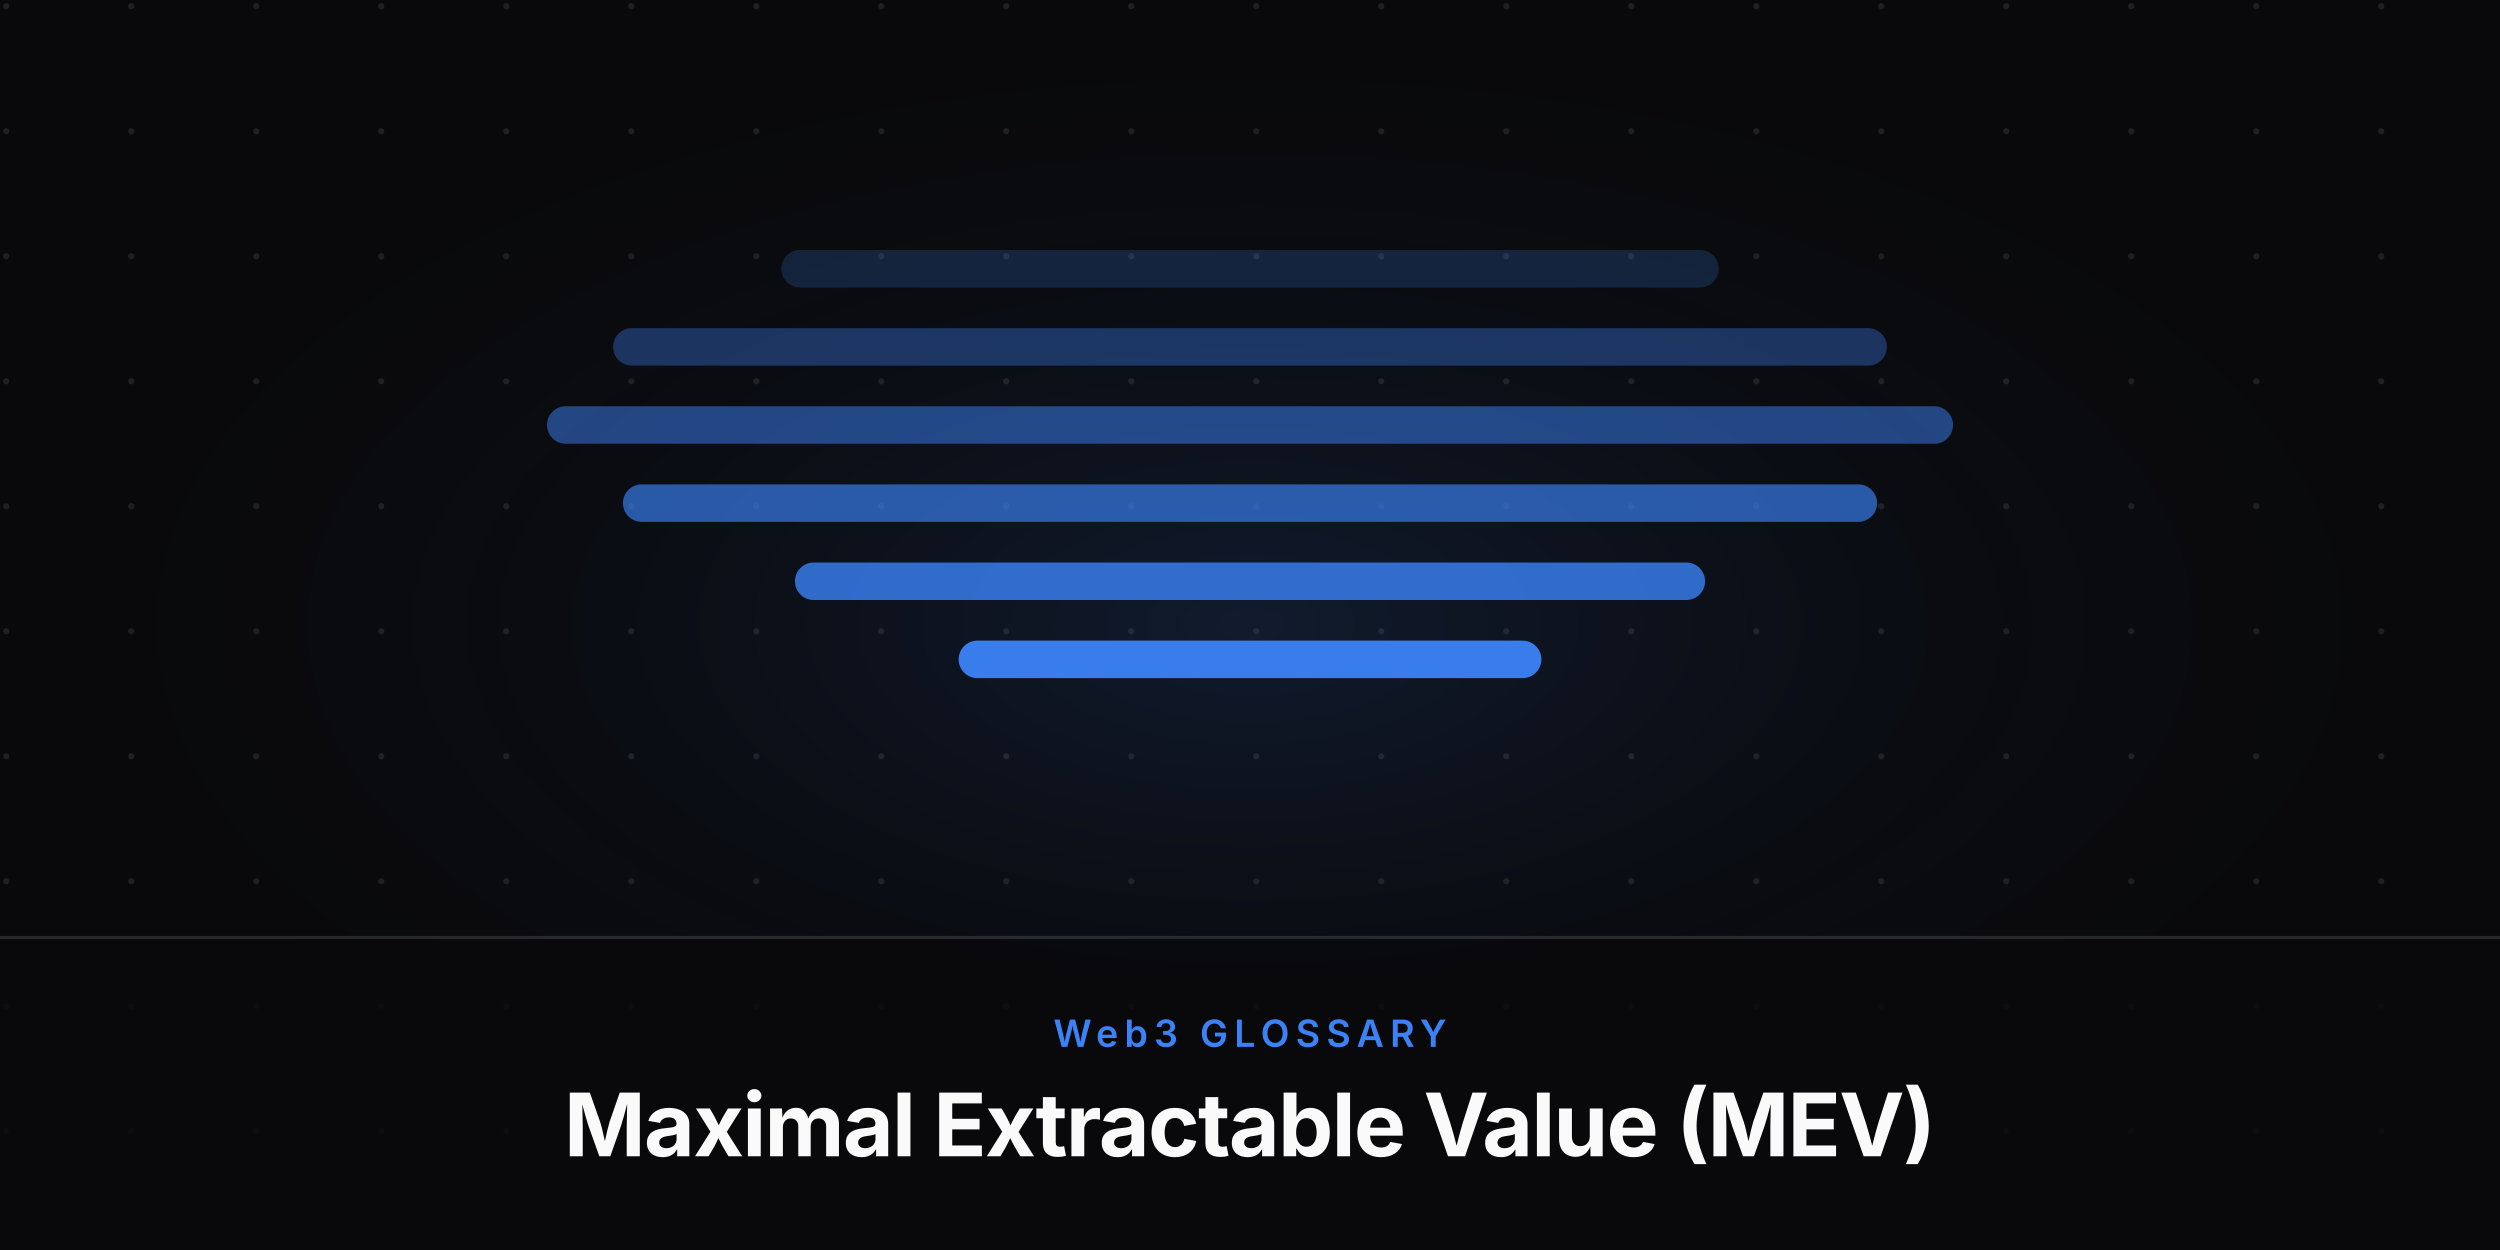
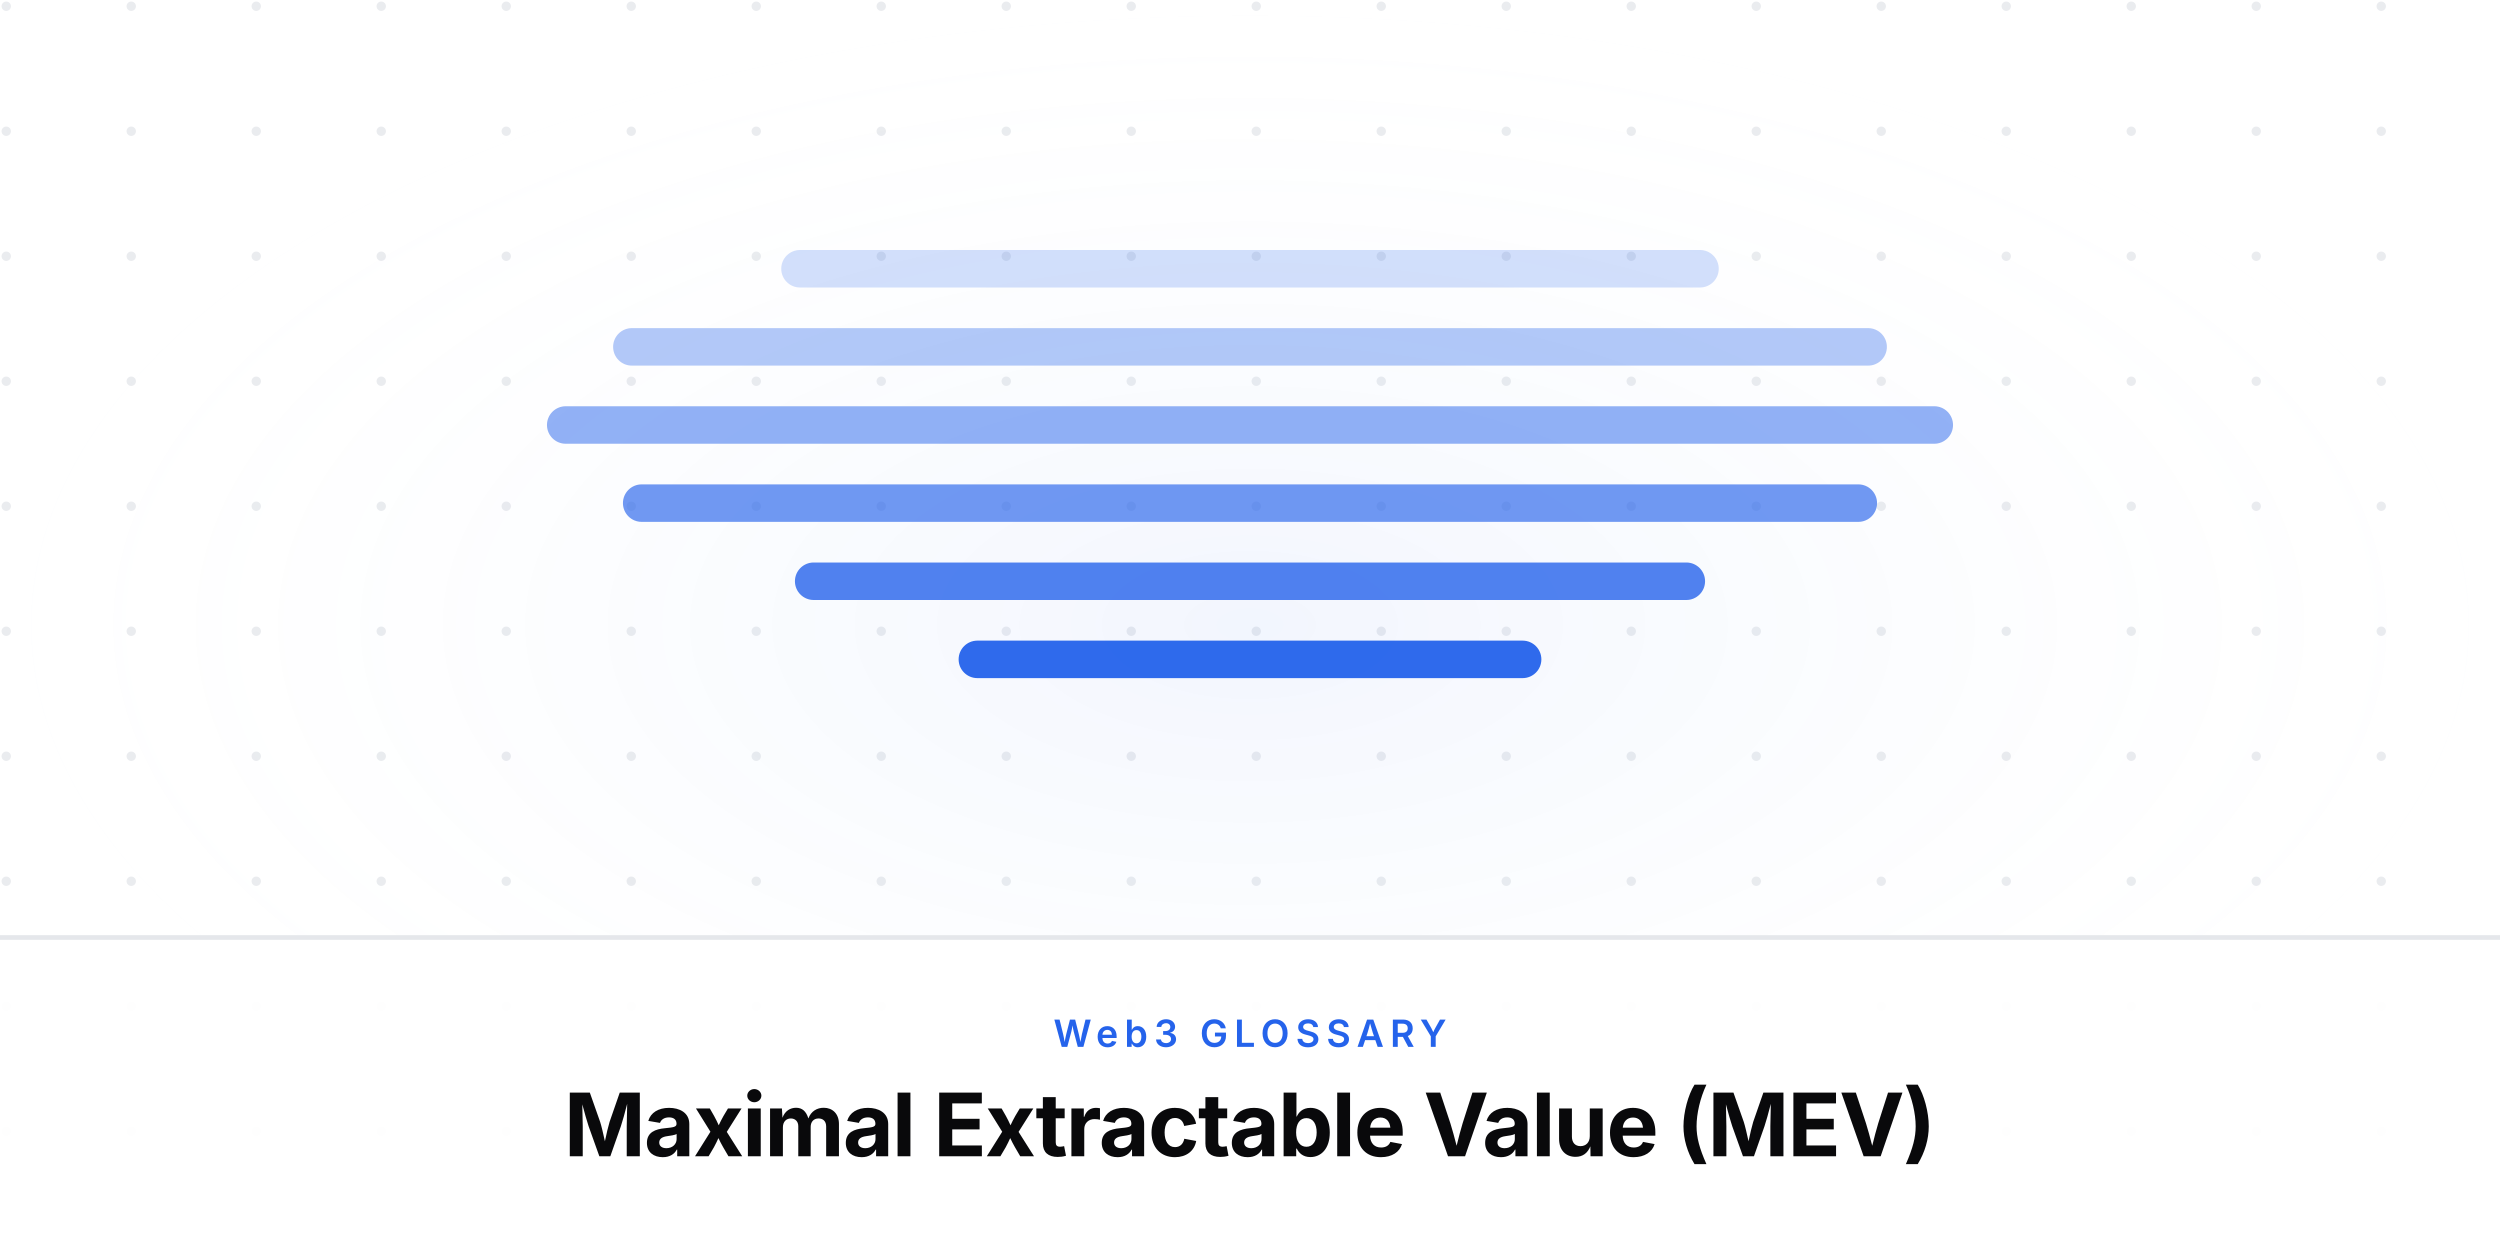
<svg xmlns="http://www.w3.org/2000/svg" viewBox="0 0 800 400" width="800" height="400">
  <defs>
    <radialGradient id="glow" cx="50%" cy="50%" r="50%">
-       <stop offset="0%" stop-color="rgba(59,130,246,0.15)" />
-       <stop offset="100%" stop-color="#09090b" stop-opacity="0" />
+       <stop offset="0%" stop-color="rgba(37,99,235,0.06)" />
+       <stop offset="100%" stop-color="#ffffff" stop-opacity="0" />
    </radialGradient>
    <pattern id="grid" width="40" height="40" patternUnits="userSpaceOnUse">
-       <circle cx="2" cy="2" r="1" fill="#a1a1aa" opacity="0.15" />
+       <circle cx="2" cy="2" r="1.5" fill="#e5e7eb" opacity="0.8" />
    </pattern>
  </defs>
-   <rect width="800" height="400" fill="#09090b" />
+   <rect width="800" height="400" fill="#ffffff" />
  <rect width="800" height="400" fill="url(#grid)" />
  <rect x="0" y="0" width="800" height="400" fill="url(#glow)" />
  <g transform="translate(0, -20)">
-     <rect x="250" y="100" width="300" height="12" rx="6" fill="#3b82f6" opacity="0.2" />
-     <rect x="196.198" y="125" width="407.603" height="12" rx="6" fill="#3b82f6" opacity="0.35" />
-     <rect x="175.032" y="150" width="449.936" height="12" rx="6" fill="#3b82f6" opacity="0.5" />
-     <rect x="199.34" y="175" width="401.319" height="12" rx="6" fill="#3b82f6" opacity="0.65" />
-     <rect x="254.378" y="200" width="291.244" height="12" rx="6" fill="#3b82f6" opacity="0.8" />
-     <rect x="306.76" y="225" width="186.48" height="12" rx="6" fill="#3b82f6" opacity="0.95" />
+     <rect x="250" y="100" width="300" height="12" rx="6" fill="#2563eb" opacity="0.2" />
+     <rect x="196.198" y="125" width="407.603" height="12" rx="6" fill="#2563eb" opacity="0.35" />
+     <rect x="175.032" y="150" width="449.936" height="12" rx="6" fill="#2563eb" opacity="0.5" />
+     <rect x="199.34" y="175" width="401.319" height="12" rx="6" fill="#2563eb" opacity="0.65" />
+     <rect x="254.378" y="200" width="291.244" height="12" rx="6" fill="#2563eb" opacity="0.8" />
+     <rect x="306.76" y="225" width="186.48" height="12" rx="6" fill="#2563eb" opacity="0.95" />
  </g>
-   <rect x="0" y="300" width="800" height="100" fill="#09090b" opacity="0.8" />
-   <line x1="0" y1="300" x2="800" y2="300" stroke="#a1a1aa" stroke-opacity="0.2" stroke-width="1" />
-   <text x="400" y="335" font-family="'Inter',sans-serif" font-weight="600" font-size="12" fill="#3b82f6" text-anchor="middle" letter-spacing="2" text-transform="uppercase">Web3 GLOSSARY</text>
-   <text x="400" y="370" font-family="'Inter',sans-serif" font-weight="700" font-size="28" fill="#fafafa" text-anchor="middle" letter-spacing="-0.5">Maximal Extractable Value (MEV)</text>
+   <rect x="0" y="300" width="800" height="100" fill="#ffffff" opacity="0.95" />
+   <line x1="0" y1="300" x2="800" y2="300" stroke="#e5e7eb" stroke-opacity="1" stroke-width="1.5" />
+   <text x="400" y="335" font-family="'Inter',sans-serif" font-weight="600" font-size="12" fill="#2563eb" text-anchor="middle" letter-spacing="2" text-transform="uppercase">Web3 GLOSSARY</text>
+   <text x="400" y="370" font-family="'Inter',sans-serif" font-weight="700" font-size="28" fill="#09090b" text-anchor="middle" letter-spacing="-0.5">Maximal Extractable Value (MEV)</text>
</svg>
